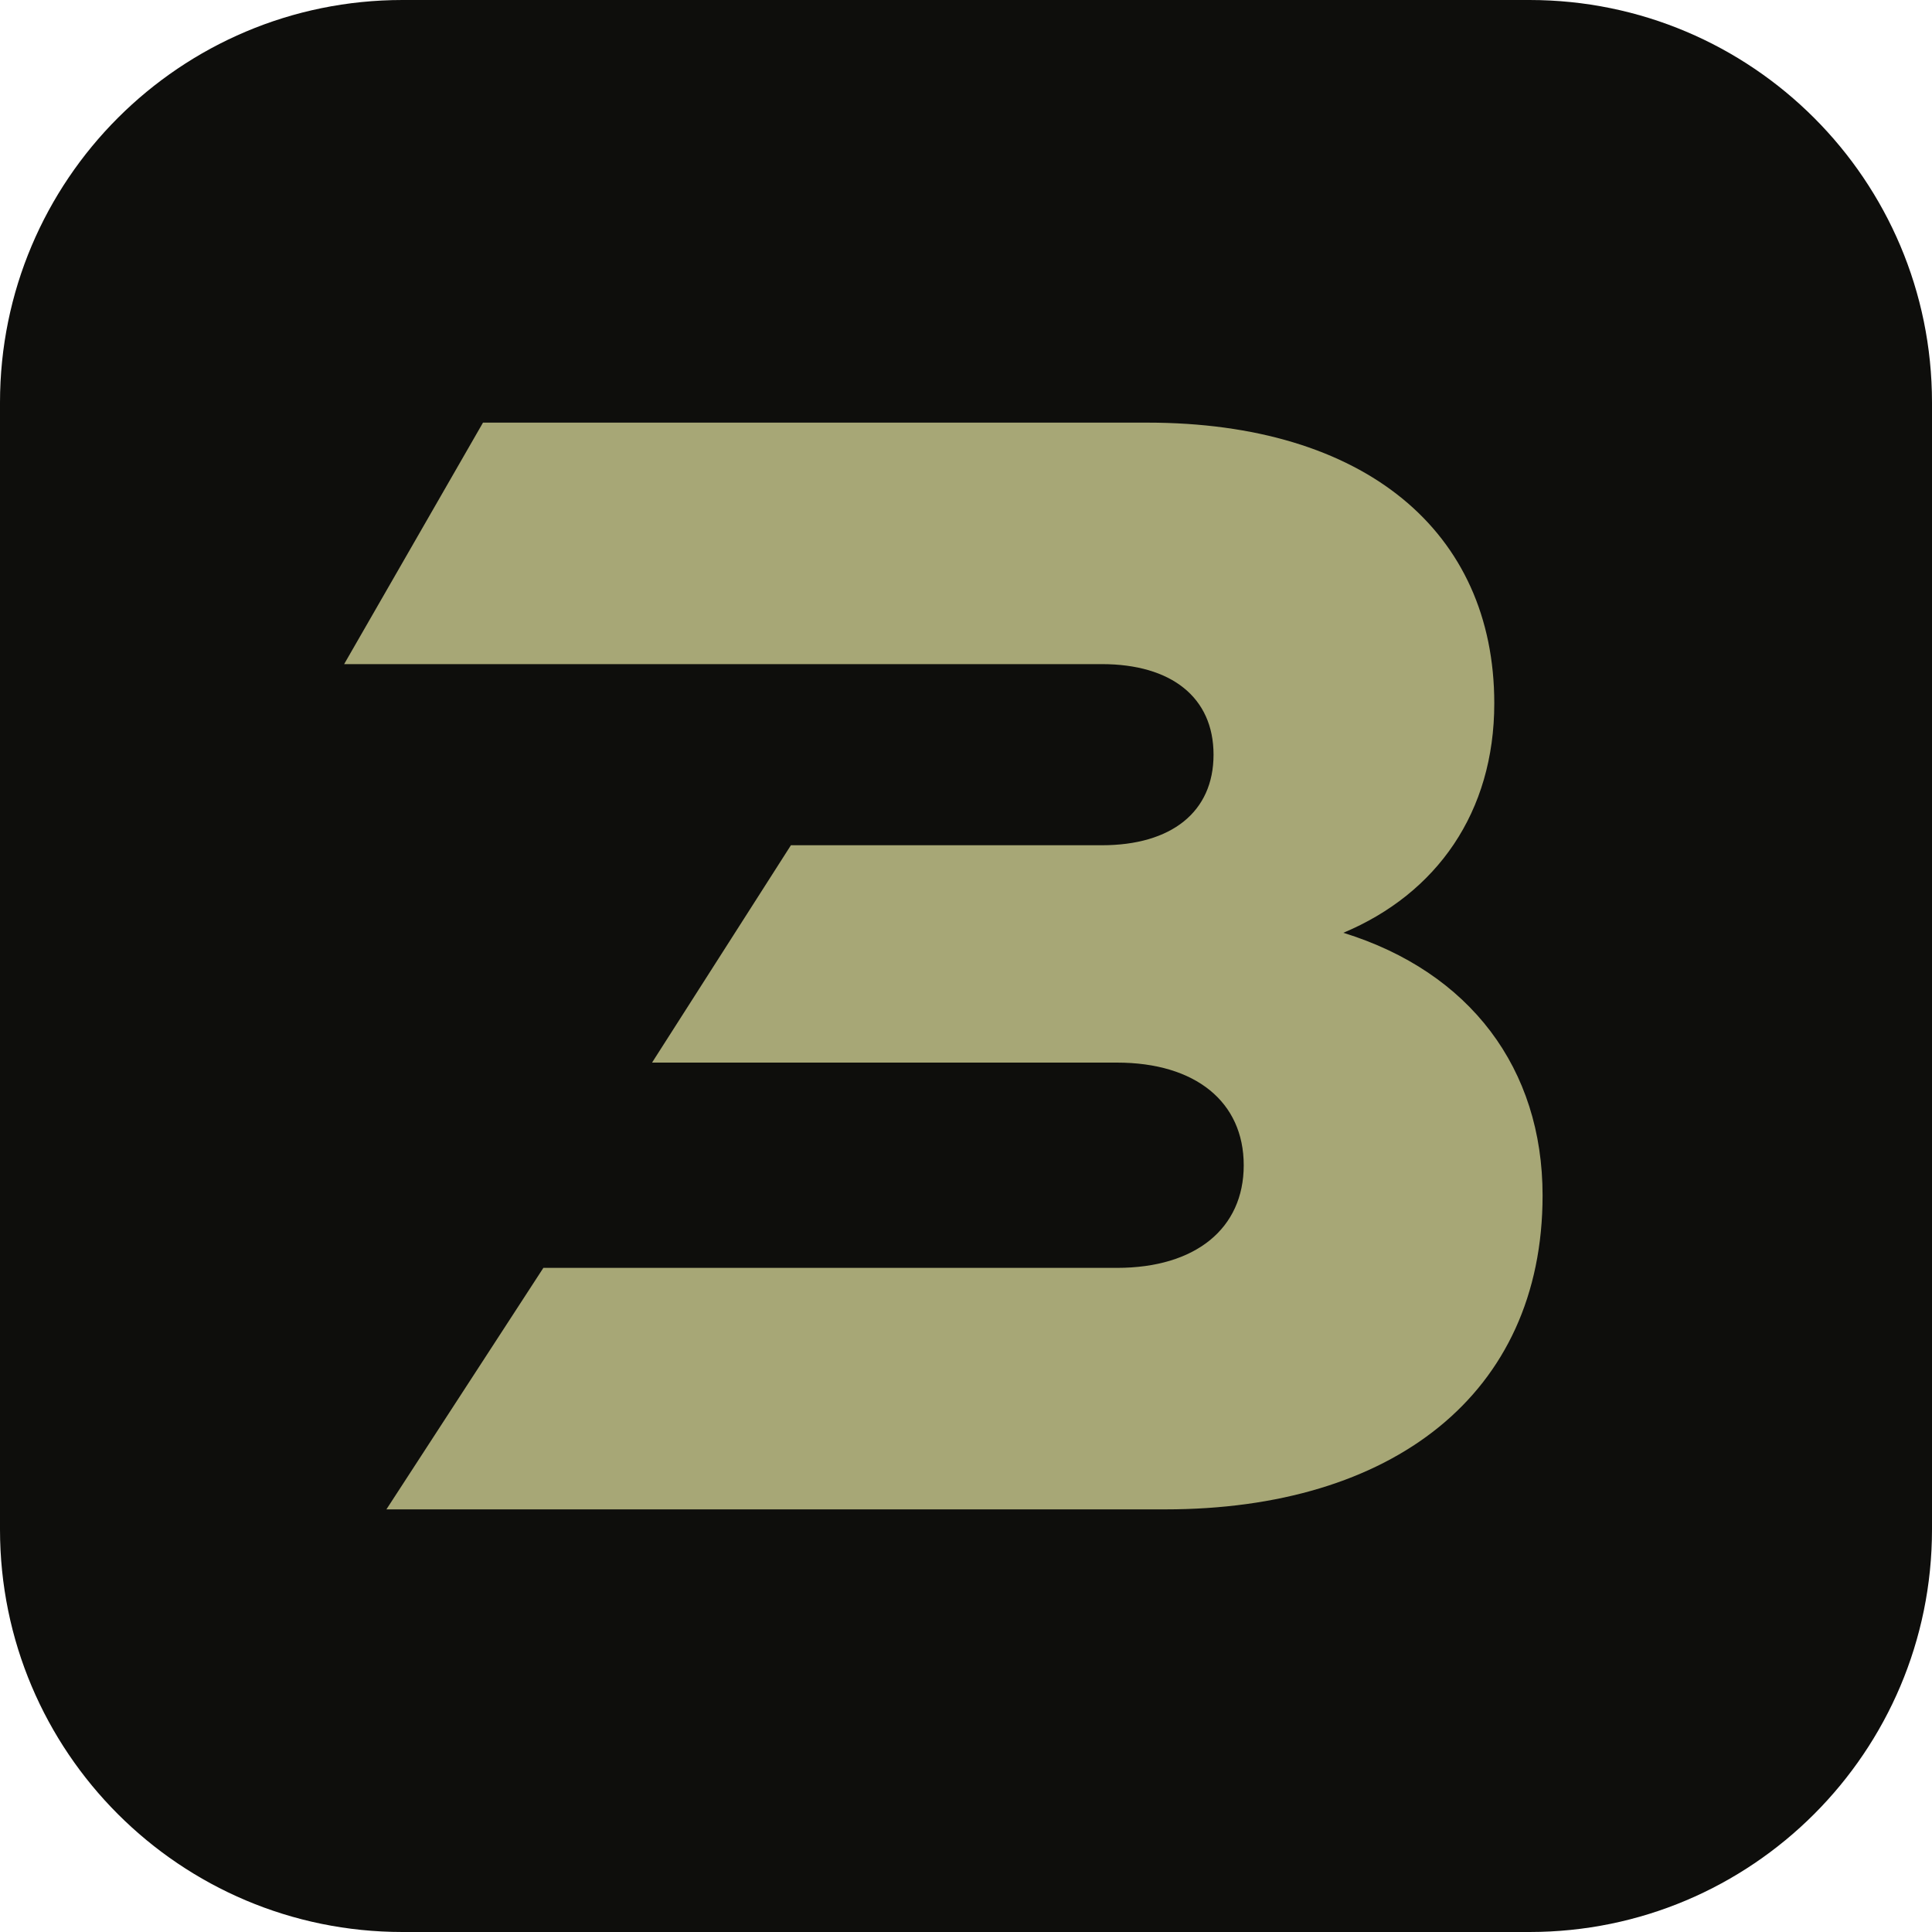
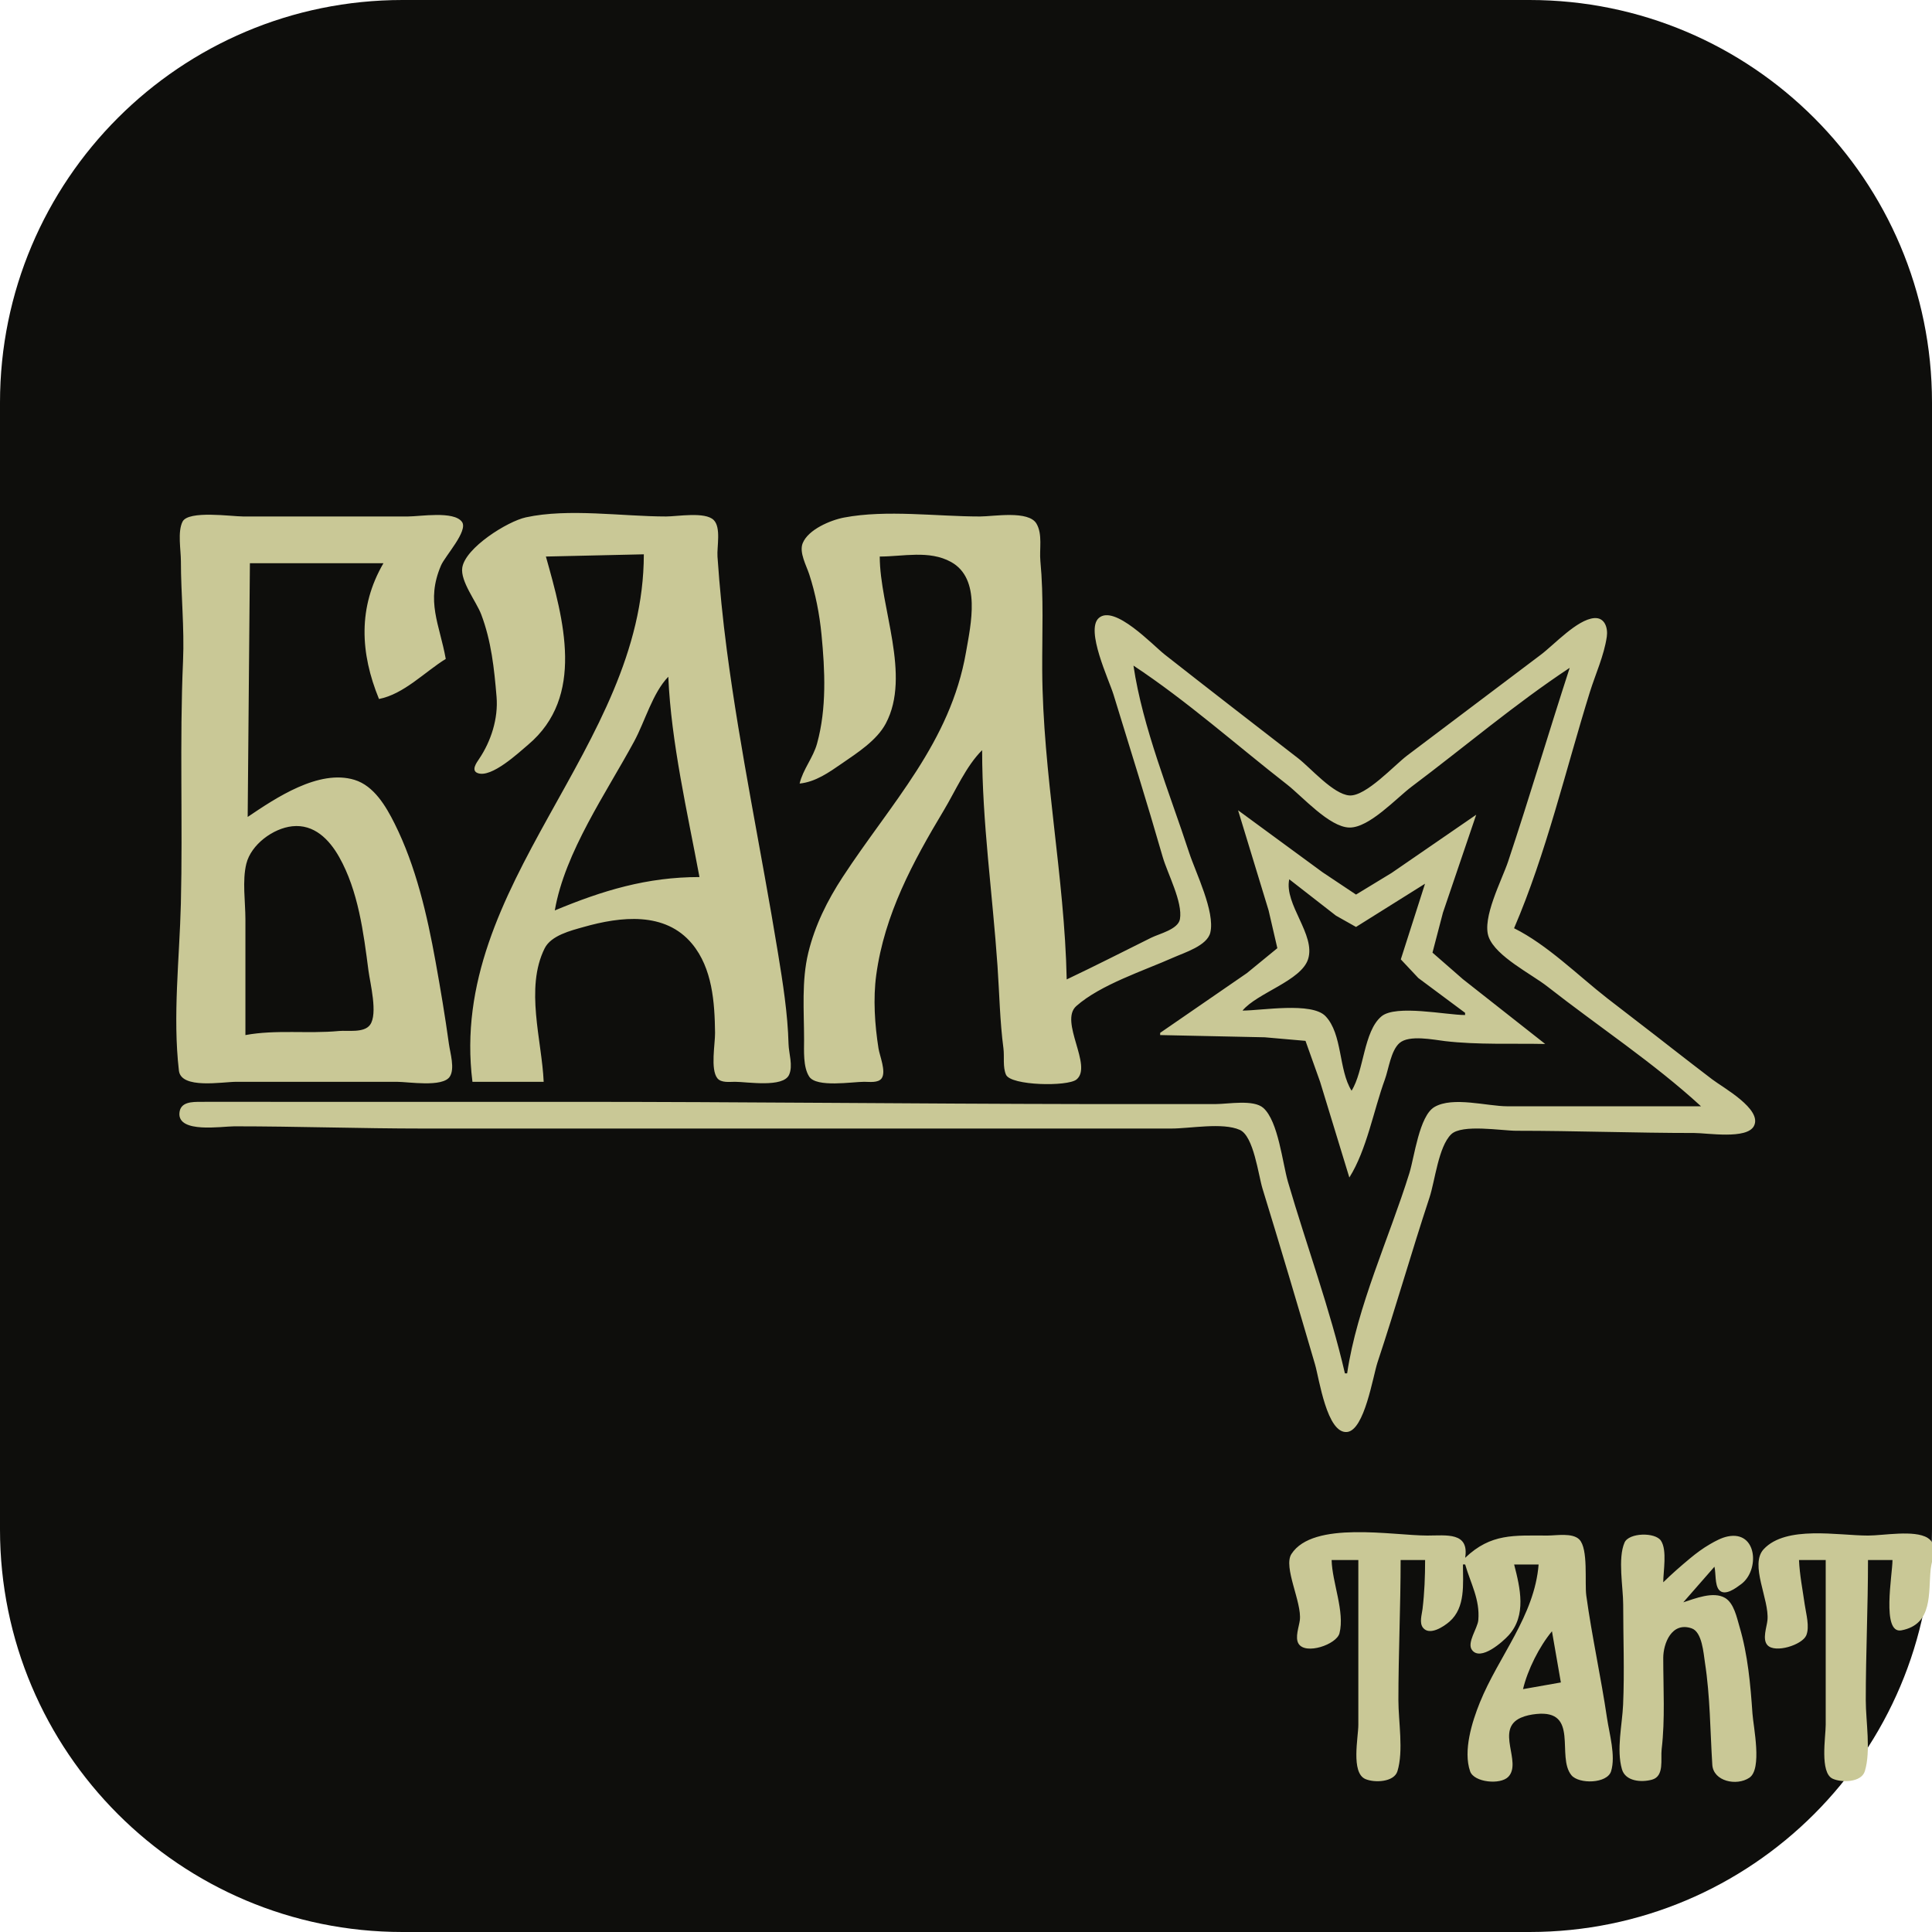
<svg xmlns="http://www.w3.org/2000/svg" viewBox="0 0 48 48">
  <rect width="48" height="48" rx="10" fill="#0e0e0c" />
-   <path transform="translate(6 6) scale(.75)" fill="#a7a776" d="M8 6h22c7.2 0 11.5 3.6 11.5 9.3 0 3.6-1.9 6.3-5 7.6 4.2 1.3 6.6 4.5 6.6 8.7 0 6.6-5 10.4-12.5 10.4H4.8l5.2-8h19c2.6 0 4.2-1.3 4.2-3.4s-1.6-3.4-4.2-3.4H13.6l4.6-7.2h10.3c2.3 0 3.7-1.1 3.7-3s-1.4-3-3.7-3H3.4z" />
+   <g transform="translate(4 12.5) scale(.1728)" fill="#c9c896">
+     <path d="m12.462 45.12 0.32-36.48h19.2c-3.683 6.333-3.343 12.929-0.64 19.52 3.569-0.688 6.577-3.894 9.6-5.76-0.889-4.987-2.901-8.267-0.681-13.44 0.584-1.361 3.936-4.971 3.013-6.261-1.155-1.615-6.014-0.779-7.772-0.779h-23.68c-1.667 0-7.879-0.913-8.723 0.742-0.736 1.443-0.238 4.072-0.238 5.658 0 4.808 0.518 9.581 0.307 14.4-0.508 11.61-0.027 23.252-0.312 34.88-0.192 7.82-1.192 16.187-0.281 23.994 0.316 2.706 6.255 1.606 8.285 1.606h23.04c1.673 0 6.596 0.833 7.622-0.742 0.756-1.161 0.05-3.419-0.126-4.698-0.547-3.97-1.207-7.896-1.92-11.84-1.21-6.697-2.825-13.72-5.886-19.84-1.236-2.471-2.958-5.434-5.77-6.293-5.144-1.572-11.356 2.635-15.36 5.333m42.88-37.44 14.08-0.32c-0.018 27.82-28.241 47.344-24.64 75.84h10.24c-0.255-5.941-2.709-13.46 0.139-19.186 0.928-1.865 3.768-2.552 5.622-3.077 5.297-1.501 11.698-2.254 15.575 2.423 2.918 3.52 3.252 8.419 3.304 12.8 0.019 1.581-0.688 5.241 0.33 6.527 0.549 0.694 1.777 0.511 2.551 0.513 1.738 4e-3 6.911 0.883 7.763-1.007 0.594-1.318-0.042-3.054-0.078-4.433-0.114-4.381-0.819-8.795-1.526-13.12-2.372-14.515-5.431-28.932-7.349-43.52-0.586-4.459-1.035-8.959-1.341-13.44-0.096-1.399 0.54-4.165-0.542-5.247-1.234-1.234-5.215-0.513-6.847-0.513-6.303 0-14.007-1.213-20.16 0.125-2.644 0.575-8.711 4.369-9.145 7.235-0.296 1.96 2.027 4.881 2.724 6.72 1.45 3.822 1.869 7.804 2.205 11.84 0.261 3.13-0.796 6.409-2.524 8.96-0.348 0.513-1.171 1.639-0.193 2.014 1.973 0.756 5.902-2.936 7.252-4.074 8.219-6.928 5.112-17.982 2.56-27.06m36.48 32.64c2.294-0.235 4.222-1.606 6.08-2.888 2.217-1.53 5.016-3.312 6.311-5.752 3.676-6.924-0.866-16.717-0.871-24 3.364 0 7.11-0.949 10.239 0.774 4.379 2.411 2.856 8.985 2.161 12.986-2.255 12.982-10.791 21.71-17.73 32.32-2.204 3.369-3.989 6.954-4.943 10.88-0.983 4.047-0.609 8.348-0.607 12.48 6e-4 1.572-0.161 3.962 0.741 5.338 1.05 1.601 6.177 0.745 7.899 0.742 0.729-1e-3 2.039 0.197 2.522-0.513 0.662-0.972-0.295-3.223-0.462-4.287-0.534-3.39-0.789-7.148-0.324-10.56 1.184-8.701 5.257-16.242 9.72-23.68 1.661-2.769 3.209-6.376 5.504-8.64 0 10.333 1.502 20.737 2.211 31.04 0.271 3.932 0.34 7.931 0.853 11.84 0.155 1.18-0.123 2.696 0.373 3.793 0.706 1.562 8.836 1.722 10.128 0.679 2.389-1.929-2.522-8.35-0.023-10.562 3.489-3.087 9.729-5.092 13.977-6.985 1.579-0.704 4.838-1.69 5.288-3.578 0.714-2.993-2.105-8.62-3.048-11.506-2.791-8.54-6.689-18.005-8-26.88 7.699 5.088 14.798 11.422 22.08 17.096 2.192 1.708 6.075 6.127 8.96 6.187 2.851 0.059 6.777-4.246 8.96-5.883 7.542-5.657 14.857-11.883 22.72-17.08-3.012 9.259-5.777 18.603-8.853 27.84-0.878 2.635-3.805 8.151-2.792 10.867 1.043 2.797 6.151 5.321 8.446 7.12 7.286 5.711 15.264 10.953 22.08 17.213h-27.84c-2.917-1e-3 -7.841-1.45-10.488 0.102-2.186 1.281-2.882 7.187-3.6 9.498-2.887 9.289-7.532 19.187-8.952 28.8h-0.32c-2.147-9.283-5.512-18.374-8.184-27.52-0.798-2.731-1.389-8.716-3.544-10.642-1.398-1.25-5.072-0.558-6.831-0.558h-18.88c-24.502-0.039-49.07-0.32-73.6-0.32h-43.2c-3.413 0-6.827-0.018-10.24 2.4e-4 -1.241 6e-3 -2.965-0.025-3.092 1.609-0.23 2.951 6.093 1.911 7.892 1.911 9.082 0 18.133 0.32 27.2 0.32h107.52c2.702 0 7.372-0.907 9.848 0.193 2.003 0.89 2.664 6.497 3.264 8.447 2.583 8.402 5.084 16.843 7.552 25.28 0.597 2.041 1.706 9.994 4.603 9.708 2.517-0.248 3.713-8.002 4.386-10.028 2.608-7.854 4.872-15.821 7.466-23.68 0.797-2.415 1.282-7.292 3.113-9.087 1.539-1.509 7.292-0.513 9.367-0.513 8.524 0 17.056 0.32 25.6 0.32 1.886 0 7.553 0.953 8.569-1.007 1.254-2.42-4.488-5.54-6.009-6.711-1.921-1.479-3.854-2.944-5.76-4.442-3.075-2.416-6.195-4.772-9.28-7.176-4.243-3.306-8.627-7.707-13.44-10.104 4.616-10.726 7.421-22.762 10.888-33.92 0.813-2.616 2.052-5.276 2.446-8 0.178-1.232-0.271-2.794-1.816-2.669-2.455 0.199-5.754 3.826-7.678 5.27-6.413 4.81-12.787 9.669-19.2 14.479-1.833 1.375-5.954 5.92-8.32 5.747-2.312-0.168-5.569-3.953-7.36-5.339-6.41-4.962-12.826-9.919-19.2-14.928-1.685-1.325-7.205-7.219-9.46-5.247-1.965 1.718 1.454 8.881 2.108 11.007 2.39 7.772 4.828 15.547 7.077 23.36 0.682 2.369 2.901 6.488 2.476 8.926-0.258 1.482-2.961 2.097-4.121 2.673-4.049 2.01-8.075 4.065-12.16 6.001-0.306-14.831-3.448-29.592-3.52-44.48-0.025-5.222 0.228-10.485-0.266-15.68-0.161-1.695 0.341-3.826-0.558-5.367-1.137-1.949-6.187-1.033-8.137-1.033-6.219 0-13.411-1.003-19.52 0.15-1.944 0.367-5.177 1.721-5.964 3.703-0.524 1.32 0.541 3.214 0.949 4.467 0.903 2.77 1.478 5.739 1.76 8.64 0.502 5.172 0.76 10.61-0.636 15.68-0.567 2.06-2.028 3.71-2.509 5.76m48-17.28-0.32 0.32 0.32-0.32m-66.88 1.92c0.404 9.418 2.752 19.525 4.48 28.8-7.549 0-13.906 1.93-20.8 4.8 1.44-8.369 7.434-16.947 11.421-24.32 1.548-2.862 2.644-6.956 4.899-9.28m81.92 19.2 4.39 14.4 1.256 5.427-4.367 3.578-12.48 8.595v0.32l15.04 0.32 5.855 0.513 2.099 5.887 4.205 13.76c2.5-3.973 3.486-9.655 5.103-14.08 0.551-1.509 0.862-4.149 2.1-5.247 1.378-1.222 4.893-0.481 6.557-0.284 4.646 0.548 9.722 0.315 14.4 0.411l-11.84-9.32-4.367-3.812 1.504-5.747 4.783-14.08-12.16 8.365-5.12 3.114-4.8-3.2-12.16-8.919m-142.72 32.32v-16.64c0-2.505-0.473-5.562 0.134-8 0.687-2.76 3.84-5.079 6.586-5.38 3.149-0.344 5.331 1.886 6.76 4.42 2.751 4.879 3.501 10.858 4.21 16.32 0.237 1.826 1.388 6.243 0.221 7.819-0.882 1.19-3.202 0.754-4.471 0.875-4.438 0.423-9.056-0.228-13.44 0.586m150.08-22.4 6.72 5.232 2.88 1.622 9.92-6.214-3.481 10.875 2.521 2.684 6.72 5v0.32c-2.7 0-9.957-1.543-12.026 0.193-2.573 2.158-2.501 7.837-4.294 10.687-1.887-3.002-1.287-8.135-3.745-10.716-1.975-2.074-9.224-0.804-11.935-0.804 2.099-2.539 8.428-4.284 9.426-7.39 1.132-3.523-3.468-7.877-2.706-11.49 m6.093 97.877h3.84v23.68c0 1.821-1.093 6.892 1.007 7.807 1.303 0.568 4.125 0.465 4.614-1.122 0.9-2.923 0.139-7.151 0.139-10.205 0-6.732 0.32-13.447 0.32-20.16h3.52c0 2.382-0.088 4.675-0.37 7.04-0.094 0.791-0.49 1.982 0.06 2.687 0.951 1.219 3.017-0.174 3.816-0.872 2.321-2.029 1.934-5.413 1.934-8.215h0.32c0.788 2.735 2.143 5.026 1.89 8-0.1 1.169-1.678 3.245-0.915 4.287 1.24 1.692 4.455-1.196 5.275-2.102 2.591-2.863 1.669-6.787 0.79-10.184h3.52c-0.589 7.396-5.755 13.195-8.447 19.84-1.118 2.76-2.43 6.94-1.4 9.901 0.556 1.597 4.352 1.969 5.489 0.786 2.022-2.103-1.948-6.824 1.804-8.494 0.685-0.305 1.491-0.463 2.234-0.538 6.227-0.627 2.829 6.125 5.037 8.803 1.077 1.306 5.15 1.225 5.704-0.573 0.684-2.222-0.257-5.4-0.588-7.645-0.867-5.888-2.165-11.702-2.977-17.6-0.259-1.879 0.323-6.745-1.014-8.082-0.985-0.985-3.299-0.558-4.562-0.558-4.822 0-8.134-0.336-11.84 3.2 0.605-3.747-2.714-3.2-5.44-3.2-4.965 0-16.42-2.176-19.54 2.653-1.214 1.879 1.523 6.947 1.209 9.507-0.116 0.947-0.725 2.494-0.191 3.38 1.002 1.66 5.477 0.129 5.891-1.494 0.789-3.091-1.063-7.332-1.129-10.526m50.56 6.08 4.48-5.12c0.217 0.912 0.048 2.601 0.649 3.322 0.833 0.999 2.473-0.284 3.19-0.813 2.687-1.983 2.33-7.723-1.919-6.863-0.906 0.183-1.767 0.656-2.56 1.114-1.022 0.59-1.973 1.297-2.88 2.051-1.321 1.098-2.613 2.227-3.84 3.429 0-1.591 0.581-4.615-0.329-5.978-0.836-1.253-4.615-1.162-5.238 0.266-0.996 2.28-0.193 6.436-0.193 8.913 0 4.786 0.197 9.619-0.013 14.4-0.126 2.881-0.979 6.438-0.169 9.274 0.502 1.755 2.794 1.924 4.322 1.504 1.811-0.497 1.222-2.958 1.39-4.378 0.51-4.318 0.227-8.772 0.229-13.12 9.3e-4 -2.078 1.209-5.252 4.088-4.257 1.504 0.52 1.701 3.58 1.904 4.897 0.758 4.906 0.749 9.789 1.062 14.719 0.15 2.37 3.478 3.096 5.324 1.864 1.885-1.258 0.584-7.289 0.45-9.223-0.287-4.166-0.663-8.451-1.859-12.48-0.393-1.325-0.794-3.39-2.078-4.151-1.69-1.001-4.337 0.096-6.012 0.631m16.64-6.08h3.84v23.68c0 1.743-0.886 6.906 1.007 7.763 1.307 0.591 4.117 0.538 4.614-1.077 0.9-2.923 0.139-7.151 0.139-10.205 0-6.738 0.32-13.433 0.32-20.16h3.52c0 2.063-1.611 10.656 1.282 10.108 4.591-0.871 3.849-5.418 4.214-8.828 0.153-1.426 1.151-3.491-0.449-4.471-1.919-1.176-6.354-0.329-8.567-0.329-4.299 0-11.769-1.496-14.993 1.954-2.071 2.216 0.825 7.237 0.538 10.206-0.096 0.991-0.781 2.753 5e-4 3.598 1.114 1.204 4.998-0.044 5.575-1.401 0.525-1.235-0.036-3.154-0.217-4.437-0.299-2.121-0.732-4.26-0.824-6.4m32.64 10.24v9.6c0 2.973-0.998 8.104 0.193 10.833 0.677 1.552 4.625 1.482 5.329-0.026 1.013-2.168 0.238-6.195 0.238-8.567 0-4.873-0.304-9.858 0.029-14.72 0.194-2.838 0.95-6.484 0.153-9.274-0.518-1.813-2.768-1.836-4.327-1.533-2.374 0.461-1.379 3.65-1.866 5.367-0.959 3.374-3.755 5.927-6.148 8.32v-6.72c0-1.662 0.603-4.837-0.377-6.261-1.104-1.604-5.051-1.042-5.563 0.827-0.745 2.723 0.18 7.02 0.18 9.914 0 5.23-0.32 10.437-0.32 15.68 0 2.035-0.463 4.731 0.139 6.685 0.489 1.587 3.311 1.691 4.614 1.122 2.102-0.918 0.93-7.756 1.02-9.727 0.203-4.469 3.768-8.449 6.707-11.52m17.6-4.16 4.48-5.12c0.216 0.907 0.047 2.607 0.649 3.321 0.829 0.982 2.508-0.384 3.19-0.927 2.655-2.115 1.912-7.604-2.239-6.704-0.794 0.172-1.541 0.533-2.24 0.938-1.017 0.588-1.964 1.296-2.88 2.03-1.372 1.099-2.599 2.34-3.84 3.582 0-1.609 0.586-4.674-0.513-5.978-1.077-1.279-4.881-1.202-5.428 0.573-0.866 2.813-0.139 6.94-0.139 9.885v15.36c0 2.233-0.506 5.172 0.102 7.325 0.453 1.604 3.054 1.567 4.359 1.176 1.774-0.532 1.299-2.905 1.299-4.341v-12.8c9.9e-4 -2.189 1.113-5.402 4.117-4.548 1.603 0.456 1.821 3.522 2.042 4.868 0.833 5.084 0.364 10.308 1.247 15.354 0.345 1.974 3.938 2.234 5.292 1.093 1.647-1.387 0.431-5.883 0.421-7.807-0.021-4.412-0.757-9.185-1.923-13.44-0.382-1.393-0.722-3.579-2.042-4.423-1.585-1.012-4.4-0.078-5.955 0.583m18.24-5.44h3.52c-0.334 7.668-6.202 13.838-8.738 20.8-0.888 2.438-2.1 6.69-0.989 9.233 0.606 1.388 4.385 1.501 5.373 0.494 1.989-2.028-1.877-6.907 1.808-8.363 3.128-1.236 8.386-1.894 9.604 2.156 0.508 1.688-0.433 4.871 0.859 6.162 1.189 1.189 6.503 1.079 7.021-0.757 0.717-2.542-0.707-5.911-1.498-8.285-1.888-5.664-4.388-11.17-5.878-16.96-0.455-1.766-0.498-7.27-1.94-8.263-1.979-1.362-9.031-0.705-11.381-0.305-7.188 1.222-2.911 6.778-2.881 11.128 9e-3 1.311-1.716 4.653-0.532 5.426 1.256 0.82 3.125-0.675 4.04-1.432 3.47-2.869 2.697-7.176 1.613-11.034m6.08 8.96 2.24 8-7.04 0.96 4.16-8.96h0.64m-110.08 0.64 1.28 7.36-5.44 0.96c0.662-2.787 2.334-6.117 4.16-8.32z" />
+   </g>
</svg>
